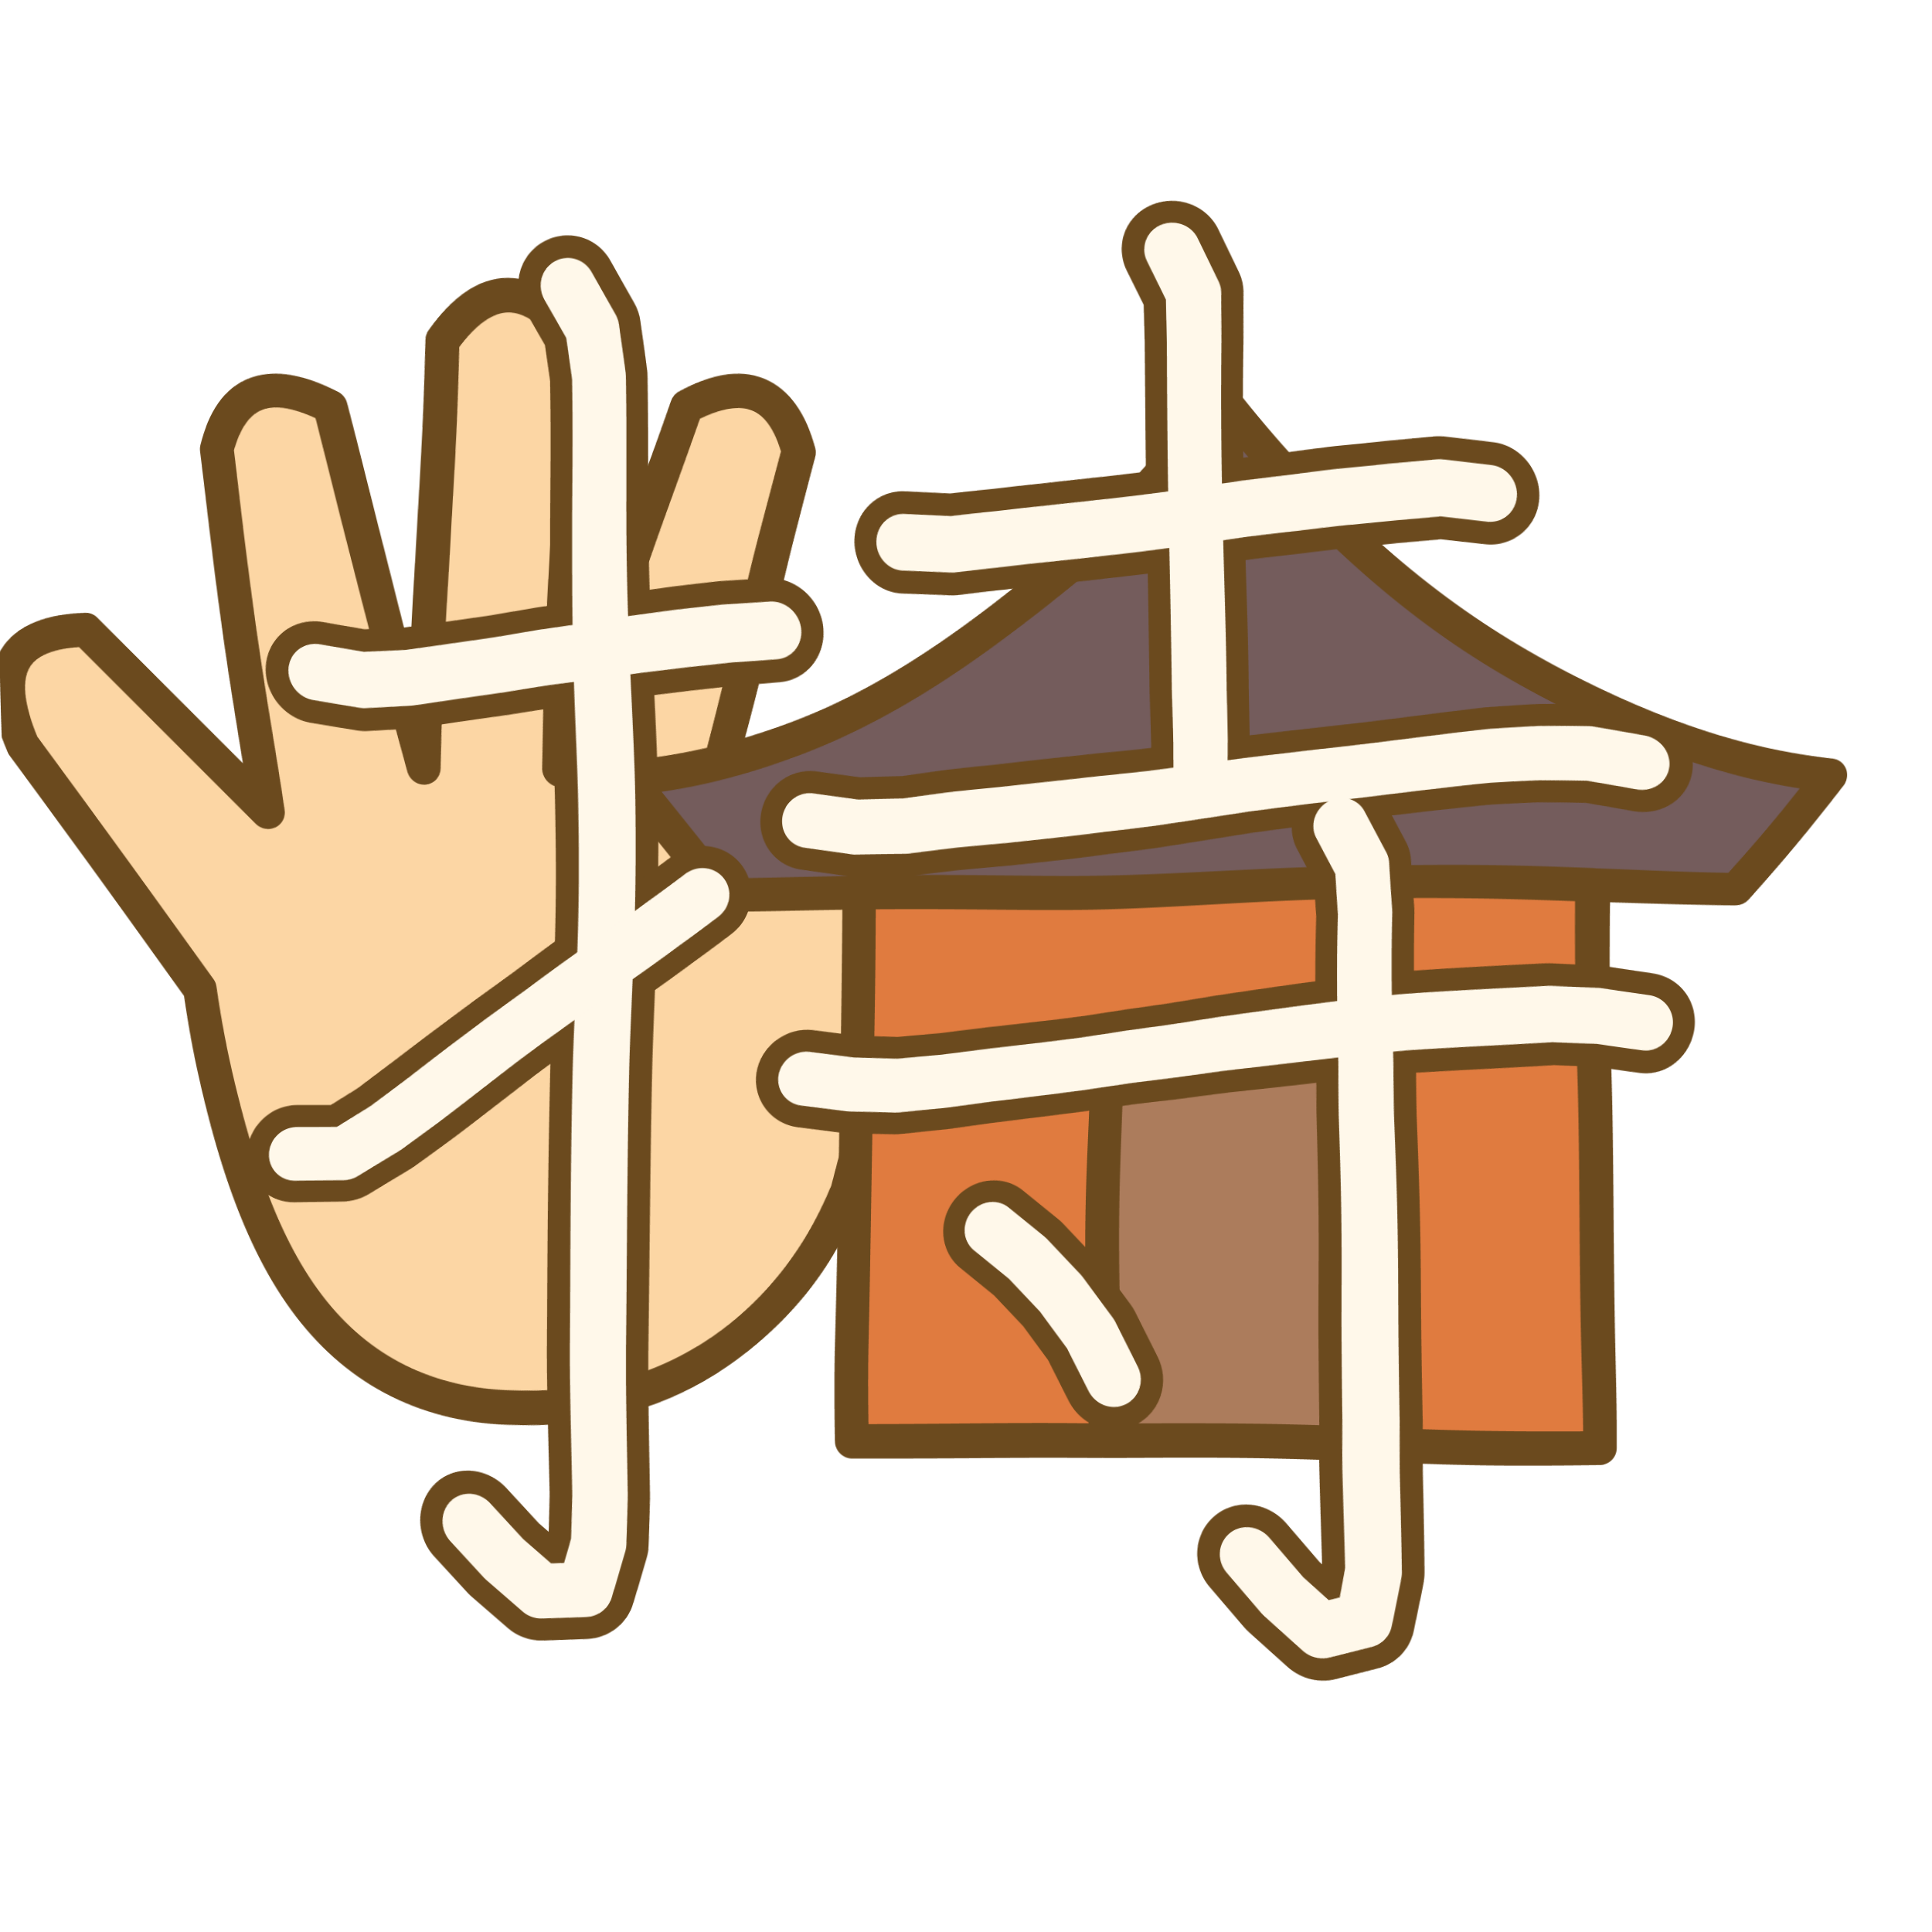
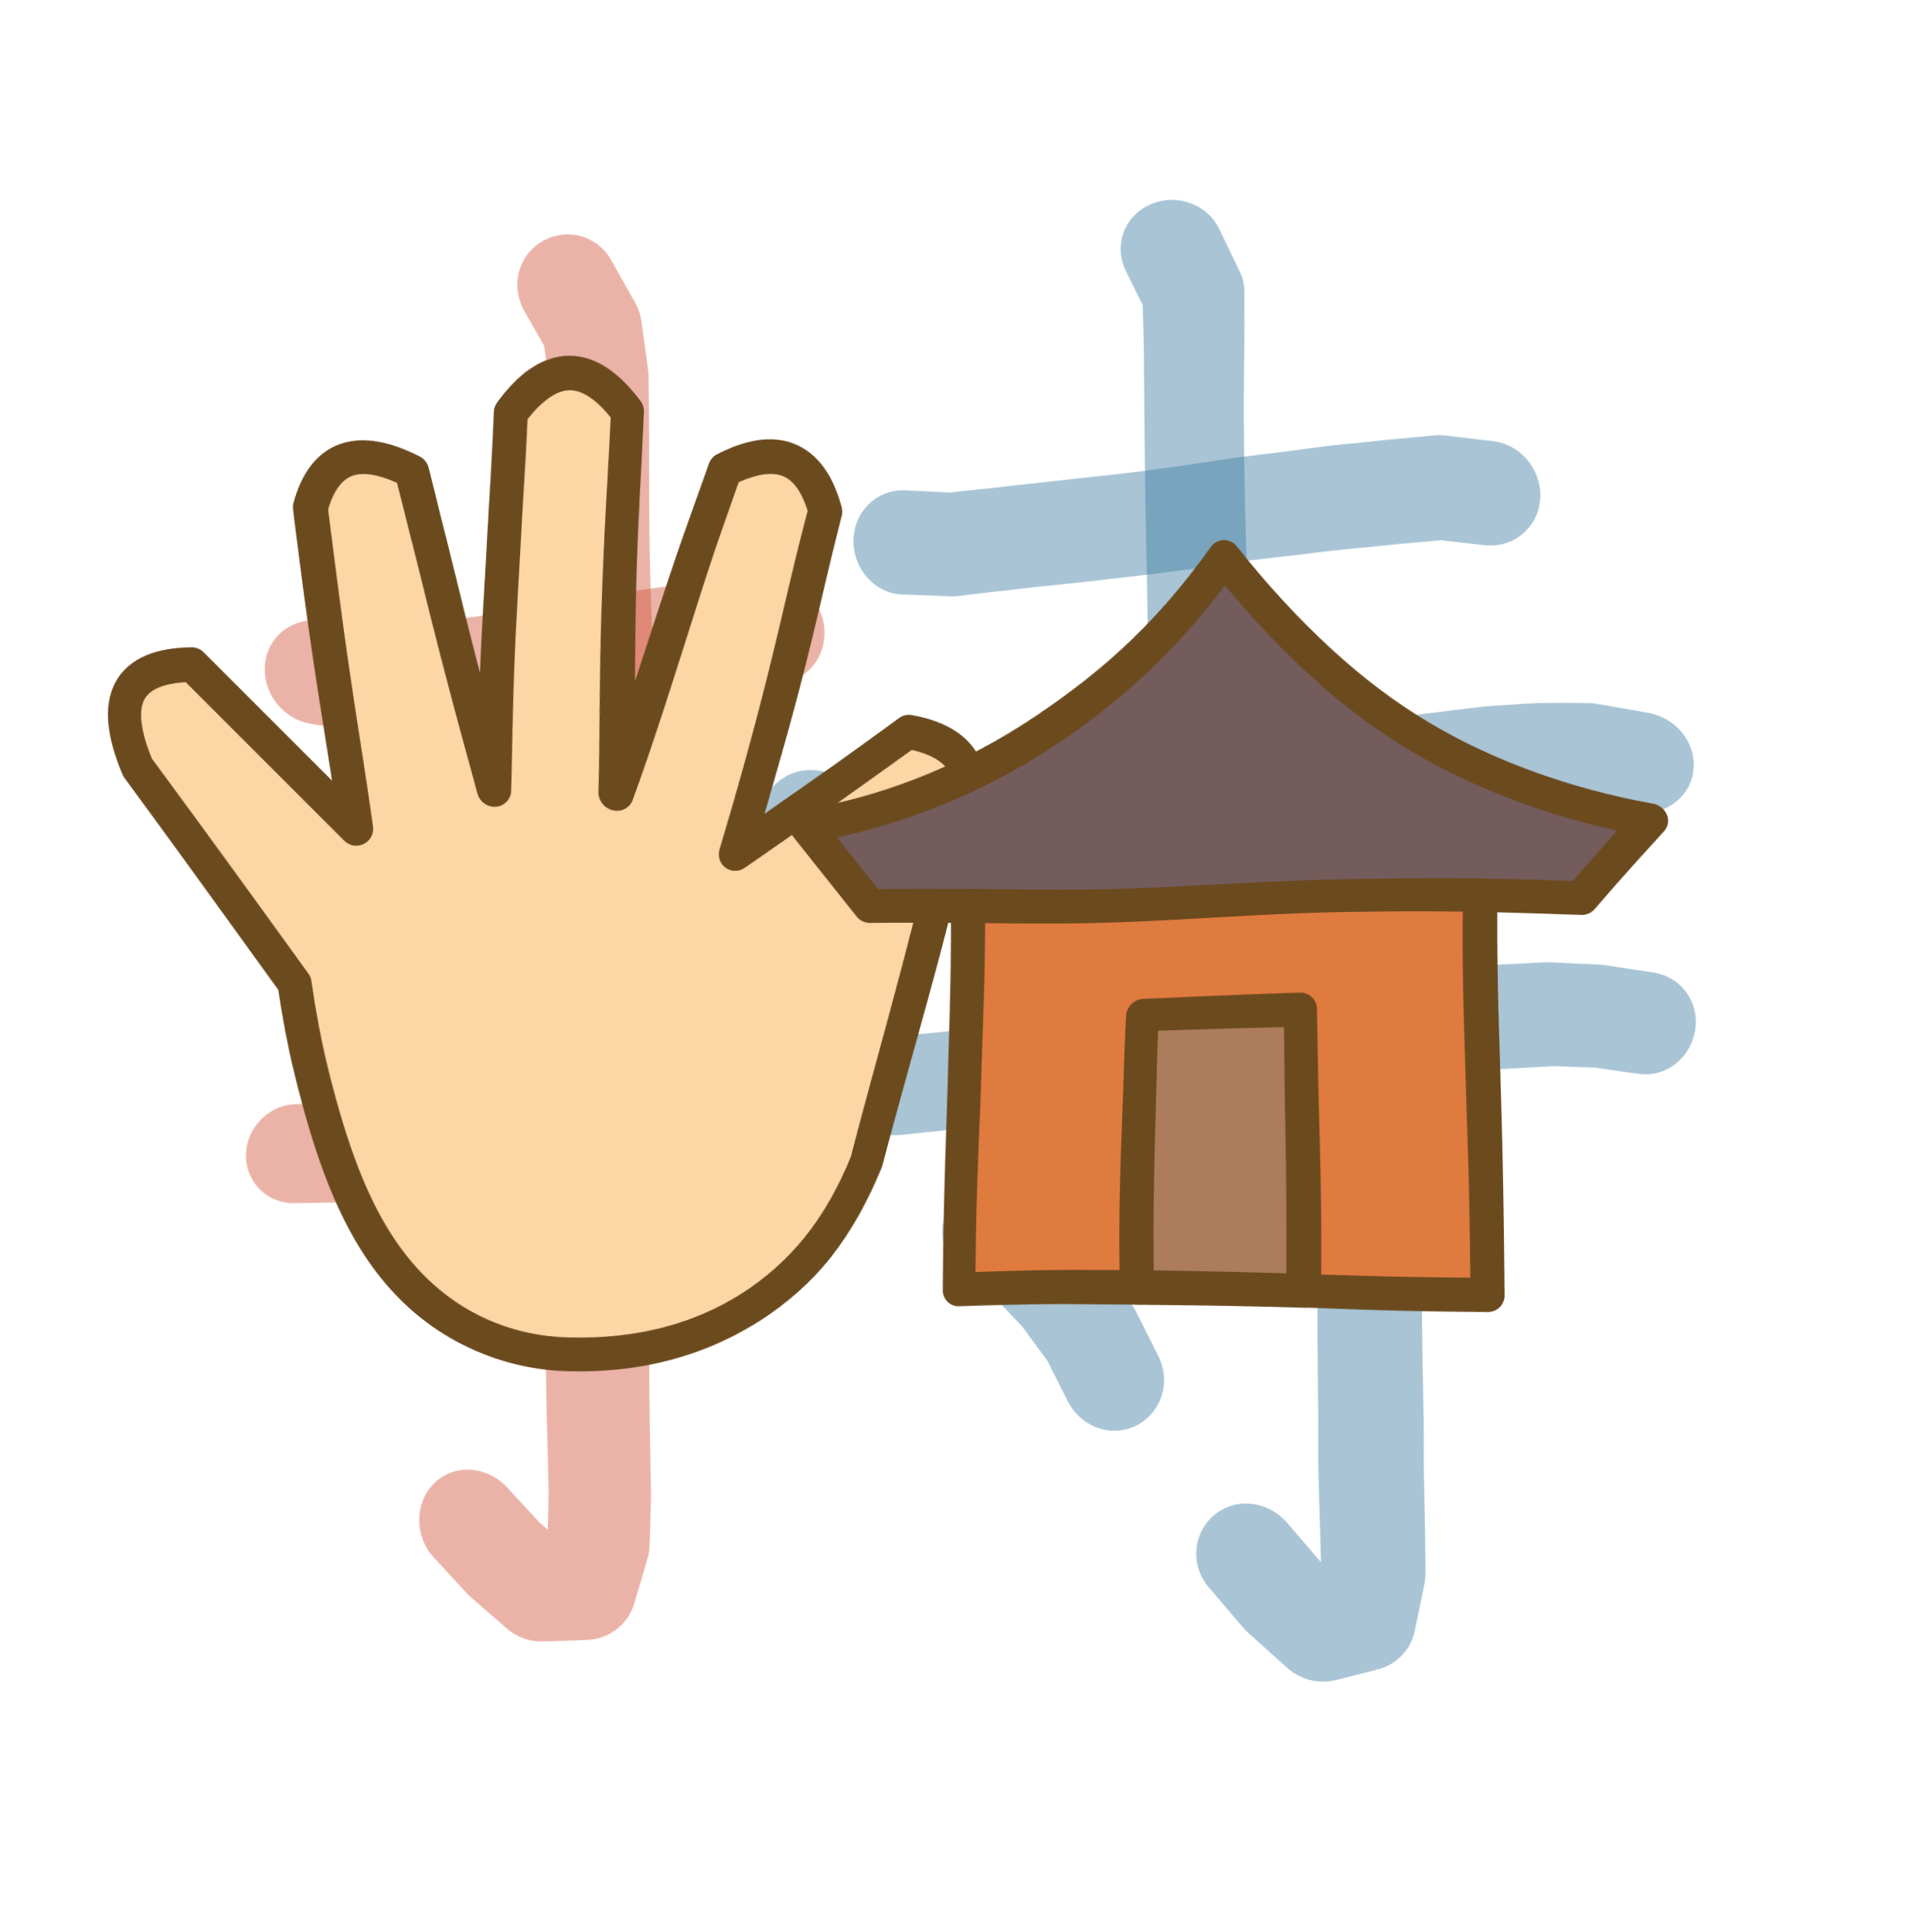
<svg xmlns="http://www.w3.org/2000/svg" viewBox="0 0 200 200">
  <defs>
    <filter id="w" filterUnits="userSpaceOnUse" x="-20" y="-20" width="240" height="240">
      <feTurbulence type="fractalNoise" baseFrequency=".018" numOctaves="2" seed="185" />
      <feDisplacementMap in="SourceGraphic" scale="2.6" />
    </filter>
    <filter id="s" x="-5%" y="-5%" width="110%" height="110%">
      <feOffset in="SourceAlpha" dx="7" dy="-6" result="o" />
      <feComposite in="SourceAlpha" in2="o" operator="out" result="c" />
      <feFlood flood-color="#8a4a20" flood-opacity=".3" />
      <feComposite in2="c" operator="in" result="d" />
      <feMerge>
        <feMergeNode in="SourceGraphic" />
        <feMergeNode in="d" />
      </feMerge>
    </filter>
  </defs>
  <g filter="url(#w)">
    <g stroke="#6b4a1e" stroke-linecap="round" stroke-linejoin="round" fill="none">
-       <g transform="translate(55.2 97.7) scale(1.153 1.153)" stroke-width="3.03">
-         <path d="M-30 4l-16-22q-4-10 6-10l16 16-4-32q2-8 10-4l8 32 2-38q6-8 12 0l-2 38 12-32q8-4 10 4l-10 34 18-12q10 2 4 12L28 22q-8 20-30 20q-22 0-28-38z" fill="#fcd6a4" />
-       </g>
-       <g transform="translate(126.7 96.6) scale(1.199 1.199)" stroke-width="2.92">
-         <path d="M-52-14q30-4 52-32q22 28 52 32l-8 10h-88z" fill="#745c5c" />
-         <rect x="-32" y="-4" width="64" height="48" fill="#e07b3f" />
-         <rect x="-10" y="10" width="20" height="34" fill="#ac7c5c" />
-       </g>
-       <g stroke-width="10.3">
+       <g stroke="#d4583f" stroke-opacity=".45" stroke-width="10.5">
        <path transform="translate(6 6)" d="M27.0 63.8L31.7 64.5L36.4 64.2L41.0 63.5L45.7 62.8L50.3 62.0L54.9 61.3L59.6 60.5L64.3 59.8L68.9 59.2L73.6 58.8" />
        <path transform="translate(6 6)" d="M53.1 23.9L55.5 28.2L56.1 33.1L56.1 38.2L56.1 43.3L56.1 48.2L56.1 53.3L56.1 58.3L56.1 63.3L56.1 68.4L56.1 73.4L56.1 78.4L56.1 83.5L56.1 88.3L56.1 93.4L56.1 98.6L56.1 103.5L56.1 108.4L56.1 113.5L56.1 118.4L56.1 123.6L56.1 128.6L56.1 133.6L56.1 138.5L56.1 143.7L56.1 148.8L55.9 153.7L54.5 158.5L50.0 158.7L46.2 155.4L42.8 151.7" />
        <path transform="translate(6 6)" d="M24.8 113.6L29.8 113.6L34.0 110.9L38.0 107.8L42.0 104.6L45.9 101.5L49.9 98.4L53.9 95.2L57.8 92.1L61.8 88.9L65.8 85.8" />
+       </g>
+       <g stroke="#3f7ea3" stroke-opacity=".45" stroke-width="10.5">
        <path transform="translate(6 6)" d="M87.5 50.1L92.6 50.4L97.6 49.9L102.7 49.3L107.8 48.6L112.9 48.0L118.0 47.4L123.0 46.8L128.1 46.3L133.2 45.7L138.3 45.2L143.4 44.8L148.5 45.4" />
        <path transform="translate(6 6)" d="M115.5 20.0L117.7 24.5L117.8 29.6L117.8 34.7L117.8 39.8L117.8 44.8L117.8 49.9L117.8 55.1L117.8 60.1L117.8 65.2L117.9 70.3L117.9 75.4" />
        <path transform="translate(6 6)" d="M77.0 78.2L82.0 79.0L87.2 79.0L92.3 78.4L97.4 77.9L102.5 77.3L107.6 76.7L112.6 76.2L117.7 75.6L122.8 75.0L127.9 74.5L133.0 74.0L138.1 73.5L143.3 73.0L148.4 72.5L153.5 72.2L158.6 72.1L163.7 72.8" />
        <path transform="translate(6 6)" d="M76.9 105.2L81.7 105.9L86.6 106.1L91.4 105.7L96.4 105.1L101.2 104.6L106.1 104.1L111.0 103.5L115.8 103.0L120.7 102.4L125.5 101.9L130.3 101.4L135.2 100.9L140.1 100.4L145.0 100.0L149.9 99.6L154.8 99.2L159.6 99.3L164.5 100.0" />
        <path transform="translate(6 6)" d="M132.9 79.5L135.4 84.0L135.9 89.1L135.9 94.2L135.9 99.4L135.9 104.6L135.8 109.7L135.8 114.9L135.8 120.1L135.8 125.2L135.8 130.4L135.8 135.5L135.8 140.8L135.7 145.9L135.7 151.0L135.7 156.2L134.7 161.2L130.4 162.4L126.6 159.0L123.2 155.0" />
        <path transform="translate(6 6)" d="M97.0 121.6L100.9 124.8L104.4 128.5L107.4 132.6L109.6 137.1" />
      </g>
-       <g stroke="#fff8ea" stroke-width="5.7">
-         <path transform="translate(6 6)" d="M27.0 63.8L31.7 64.5L36.4 64.2L41.0 63.5L45.7 62.8L50.3 62.0L54.9 61.3L59.6 60.5L64.3 59.8L68.9 59.2L73.6 58.8" />
-         <path transform="translate(6 6)" d="M53.1 23.9L55.5 28.2L56.1 33.1L56.1 38.2L56.1 43.3L56.1 48.2L56.1 53.3L56.1 58.3L56.1 63.3L56.1 68.4L56.1 73.4L56.1 78.4L56.1 83.5L56.1 88.3L56.1 93.4L56.1 98.6L56.1 103.5L56.1 108.4L56.1 113.5L56.1 118.4L56.1 123.6L56.1 128.6L56.1 133.6L56.1 138.5L56.1 143.7L56.1 148.8L55.9 153.7L54.5 158.5L50.0 158.7L46.2 155.4L42.8 151.7" />
-         <path transform="translate(6 6)" d="M24.8 113.6L29.8 113.6L34.0 110.9L38.0 107.8L42.0 104.6L45.9 101.5L49.9 98.4L53.9 95.2L57.8 92.1L61.8 88.9L65.8 85.8" />
-         <path transform="translate(6 6)" d="M87.5 50.1L92.6 50.4L97.6 49.9L102.7 49.3L107.8 48.6L112.9 48.0L118.0 47.4L123.0 46.8L128.1 46.3L133.2 45.7L138.3 45.2L143.4 44.8L148.5 45.4" />
-         <path transform="translate(6 6)" d="M115.5 20.0L117.7 24.5L117.8 29.6L117.8 34.7L117.8 39.8L117.8 44.8L117.8 49.9L117.8 55.1L117.8 60.1L117.8 65.2L117.9 70.3L117.9 75.4" />
-         <path transform="translate(6 6)" d="M77.0 78.2L82.0 79.0L87.2 79.0L92.3 78.4L97.4 77.9L102.5 77.3L107.6 76.7L112.6 76.2L117.7 75.6L122.8 75.0L127.9 74.5L133.0 74.0L138.1 73.5L143.3 73.0L148.4 72.5L153.5 72.2L158.6 72.1L163.7 72.8" />
-         <path transform="translate(6 6)" d="M76.9 105.2L81.7 105.9L86.6 106.1L91.4 105.7L96.4 105.1L101.2 104.6L106.1 104.1L111.0 103.5L115.8 103.0L120.7 102.4L125.5 101.9L130.3 101.4L135.2 100.9L140.1 100.4L145.0 100.0L149.9 99.6L154.8 99.2L159.6 99.3L164.5 100.0" />
-         <path transform="translate(6 6)" d="M132.9 79.5L135.4 84.0L135.9 89.1L135.9 94.2L135.9 99.4L135.9 104.6L135.8 109.7L135.8 114.9L135.8 120.1L135.8 125.2L135.8 130.4L135.8 135.5L135.8 140.8L135.7 145.9L135.7 151.0L135.7 156.2L134.7 161.2L130.4 162.4L126.6 159.0L123.2 155.0" />
-         <path transform="translate(6 6)" d="M97.0 121.6L100.9 124.8L104.4 128.5L107.4 132.6L109.6 137.1" />
+       <g transform="translate(61.0 97.7) scale(1.018 1.018)" stroke-width="3.44">
+         <path d="M-30 4l-16-22q-4-10 6-10l16 16-4-32q2-8 10-4l8 32 2-38q6-8 12 0l-2 38 12-32q8-4 10 4l-10 34 18-12q10 2 4 12L28 22q-8 20-30 20q-22 0-28-38z" fill="#fcd6a4" />
+       </g>
+       <g transform="translate(126.7 96.6) scale(0.846 0.846)" stroke-width="4.14">
+         <path d="M-52-14q30-4 52-32q22 28 52 32l-8 10h-88z" fill="#745c5c" />
+         <rect x="-32" y="-4" width="64" height="48" fill="#e07b3f" />
+         <rect x="-10" y="10" width="20" height="34" fill="#ac7c5c" />
      </g>
    </g>
  </g>
</svg>
